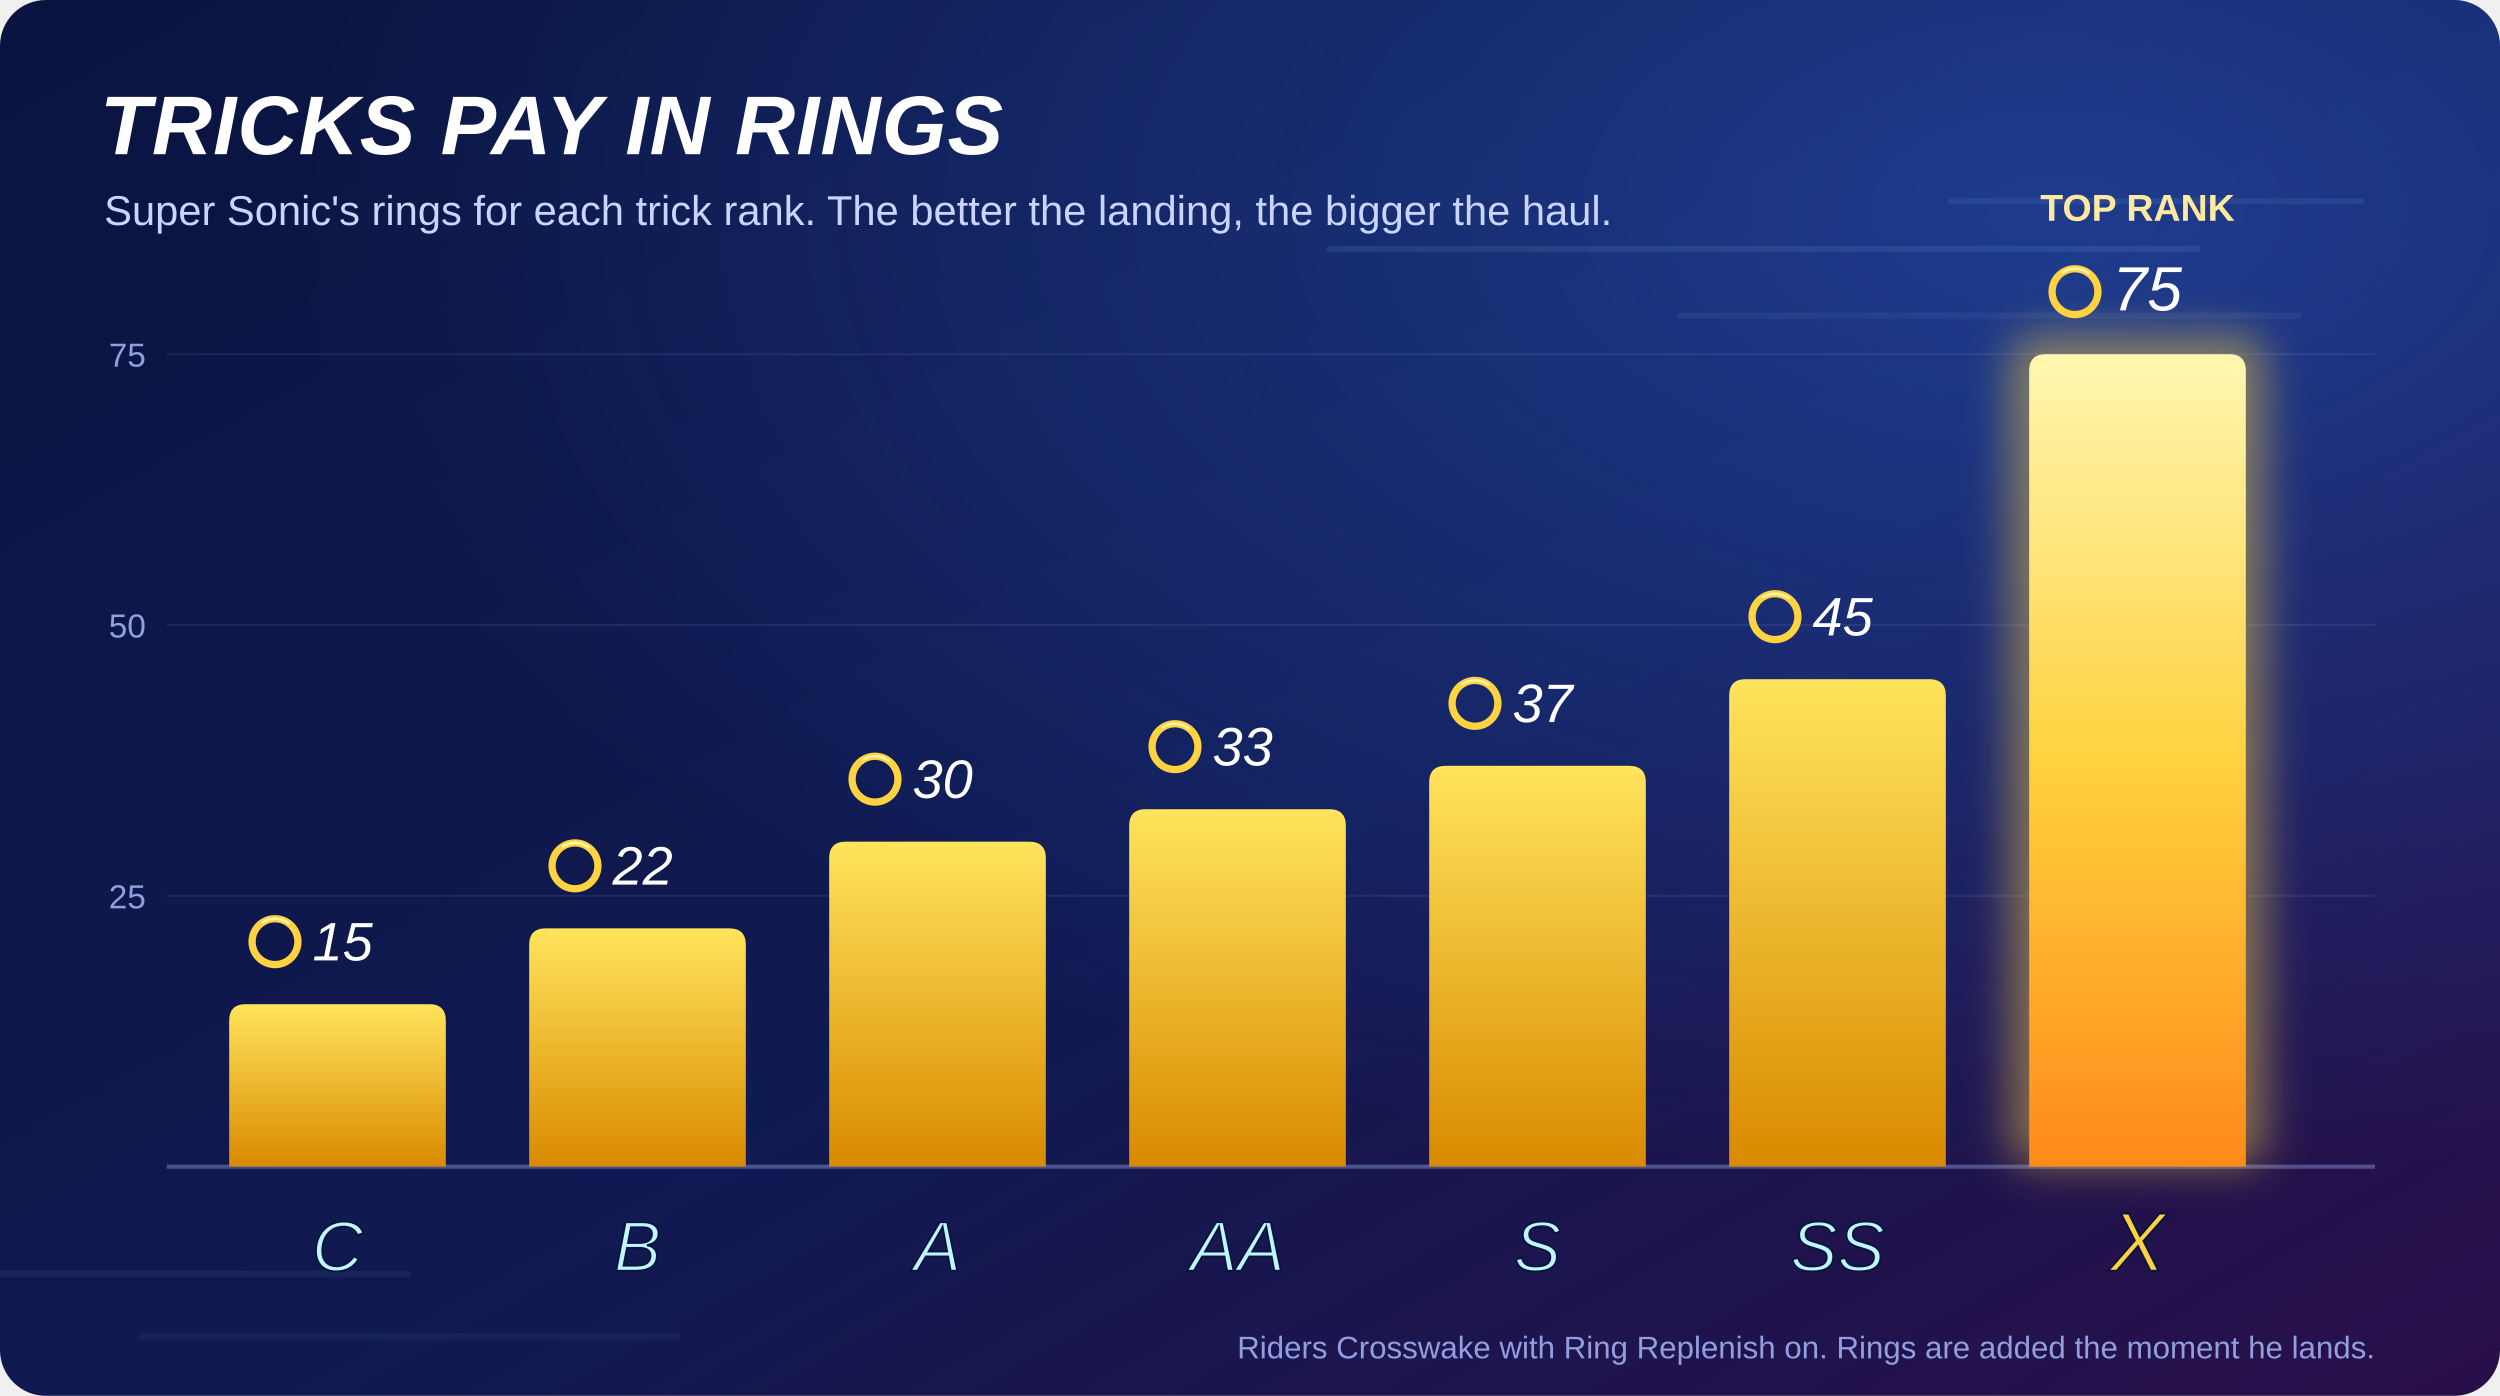
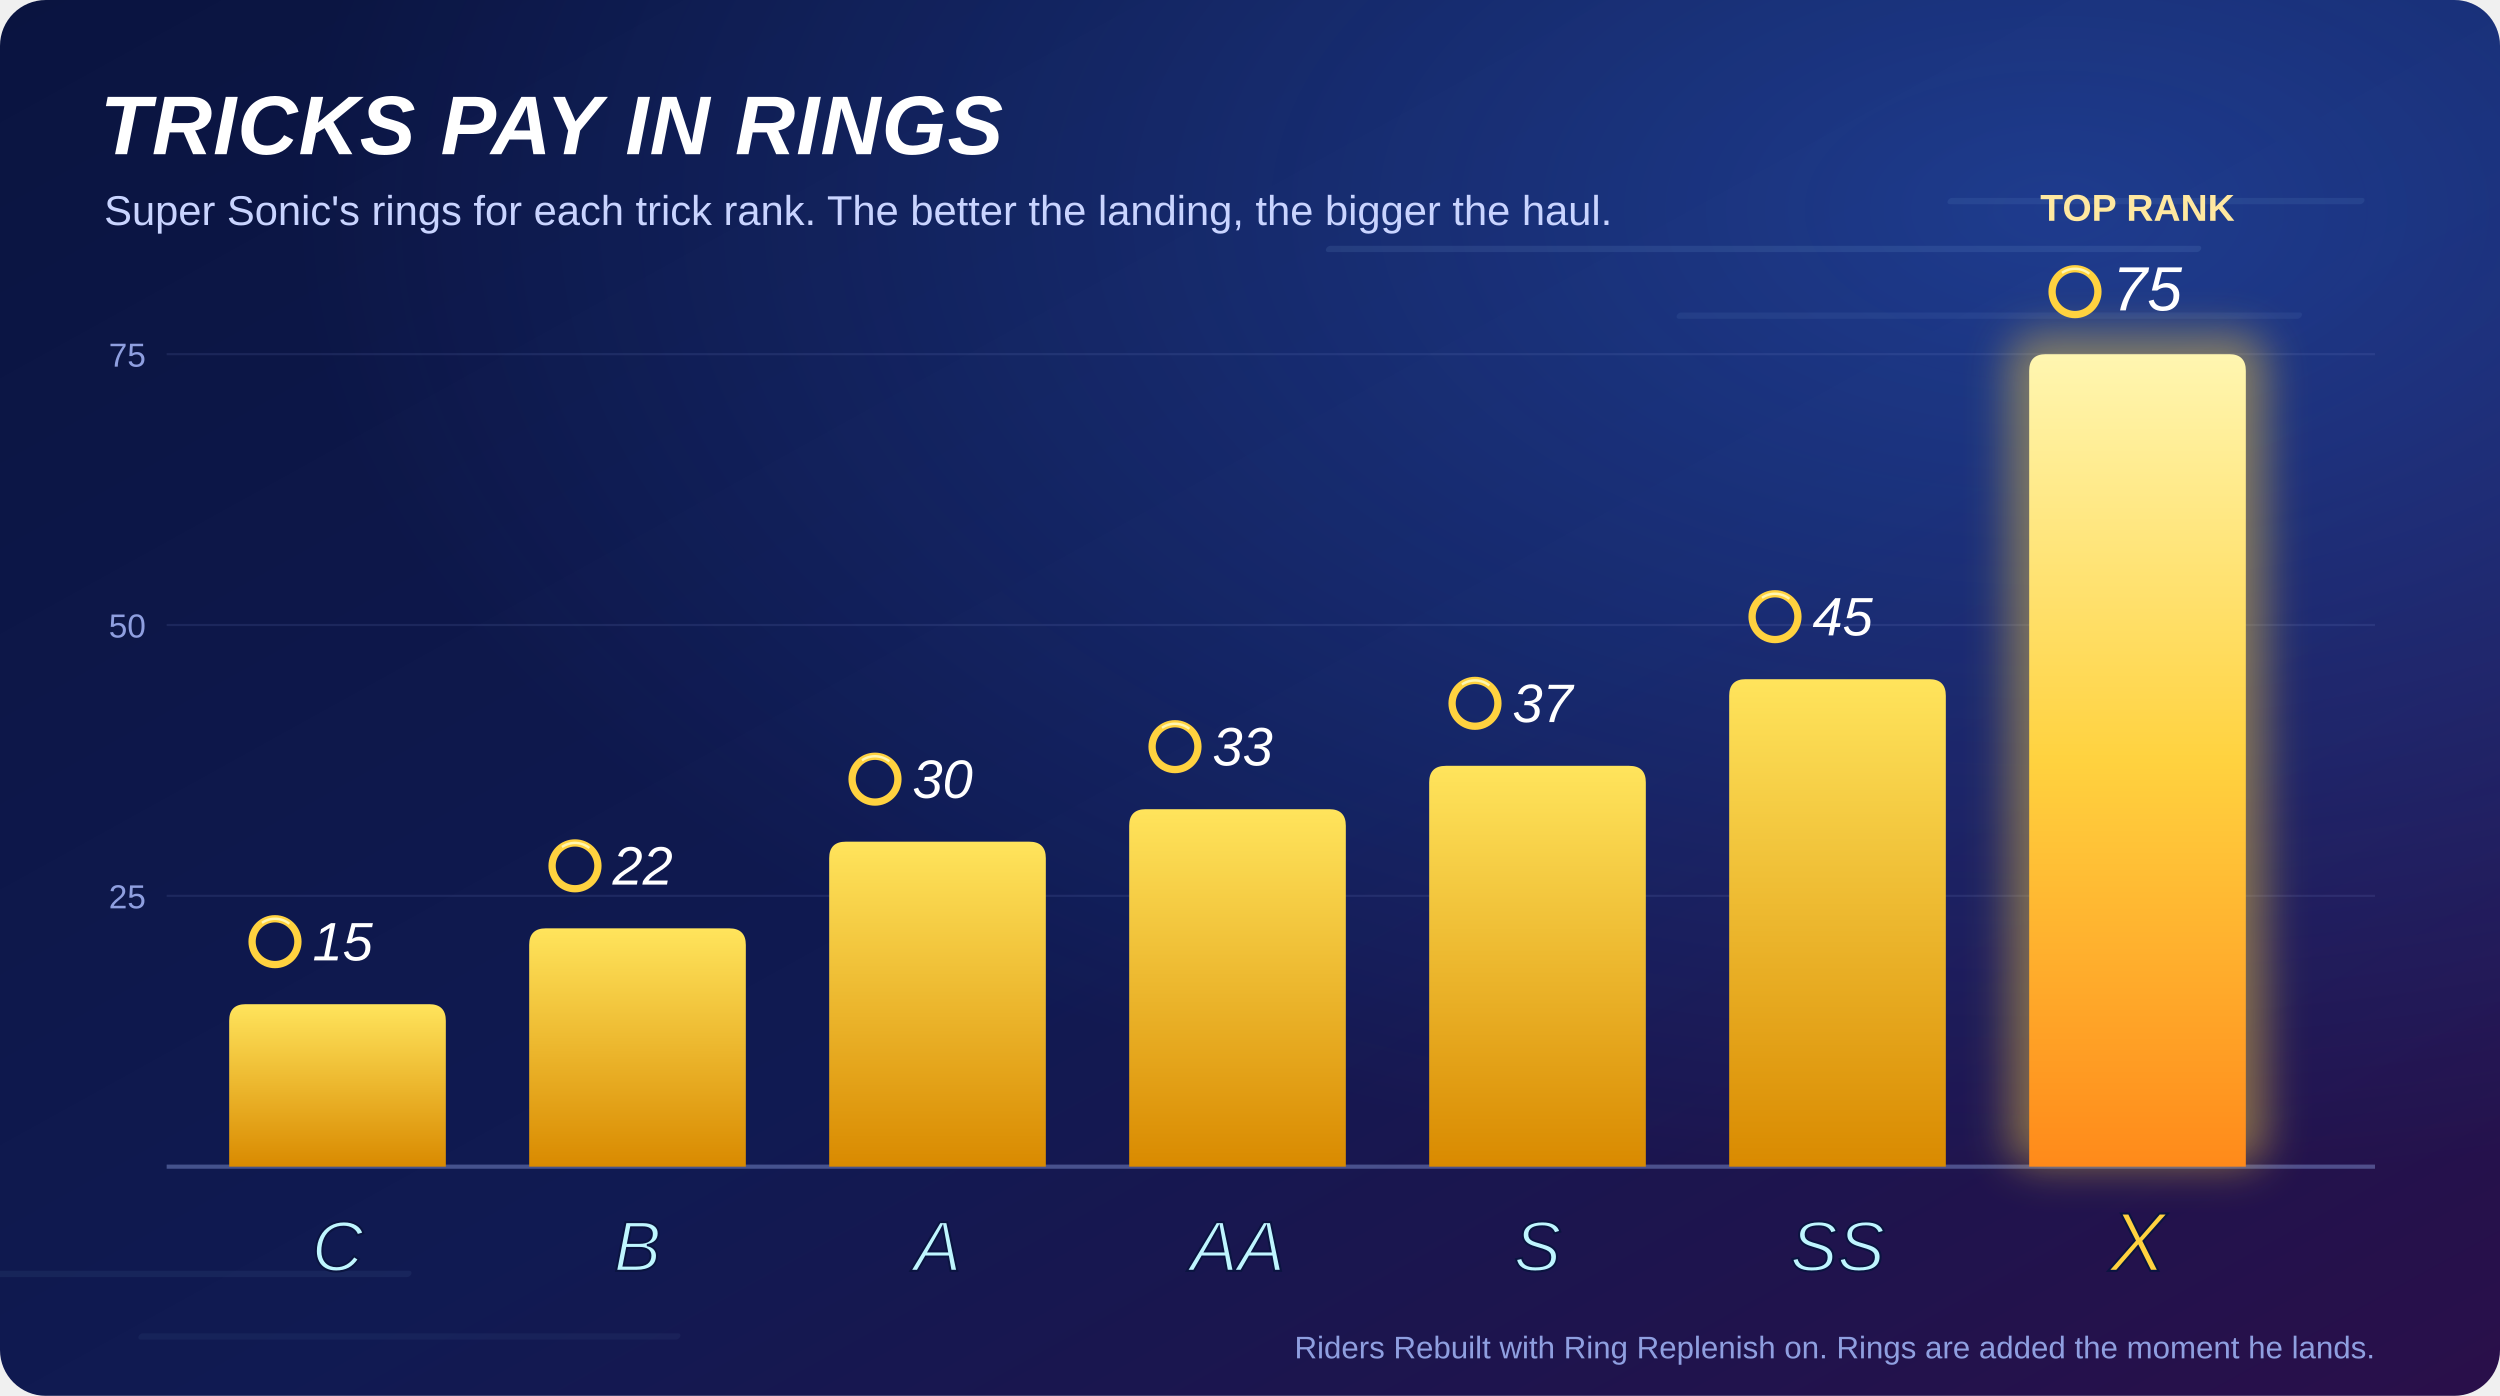
<svg xmlns="http://www.w3.org/2000/svg" width="1200" height="670" viewBox="0 0 1200 670" role="img" aria-label="TRICKS PAY IN RINGS. Super Sonic's rings for each trick rank. The better the landing, the bigger the haul.">
  <defs>
    <linearGradient id="bg" x1="0" y1="0" x2="1" y2="1">
      <stop offset="0" stop-color="#0a1440" />
      <stop offset="0.55" stop-color="#101a52" />
      <stop offset="1" stop-color="#2a0f4a" />
    </linearGradient>
    <radialGradient id="glow" cx="0.82" cy="0.15" r="0.7">
      <stop offset="0" stop-color="#3a7bff" stop-opacity="0.35" />
      <stop offset="1" stop-color="#3a7bff" stop-opacity="0" />
    </radialGradient>
    <linearGradient id="gold" x1="0" y1="0" x2="0" y2="1">
      <stop offset="0" stop-color="#ffe45c" />
      <stop offset="1" stop-color="#d98a00" />
    </linearGradient>
    <linearGradient id="goldx" x1="0" y1="0" x2="0" y2="1">
      <stop offset="0" stop-color="#fff6b0" />
      <stop offset="0.5" stop-color="#ffd23f" />
      <stop offset="1" stop-color="#ff8a1a" />
    </linearGradient>
    <filter id="soft" x="-40%" y="-40%" width="180%" height="180%">
      <feGaussianBlur stdDeviation="10" />
    </filter>
  </defs>
  <rect width="1200" height="670" rx="22" fill="url(#bg)" />
  <rect width="1200" height="670" rx="22" fill="url(#glow)" />
  <rect x="680" y="118" width="420" height="3" rx="1.5" fill="#9fd8ff" opacity="0.1" transform="skewX(-20)" />
  <rect x="860" y="150" width="300" height="3" rx="1.5" fill="#9fd8ff" opacity="0.07" transform="skewX(-20)" />
  <rect x="40" y="610" width="380" height="3" rx="1.5" fill="#9fd8ff" opacity="0.06" transform="skewX(-20)" />
  <rect x="300" y="640" width="260" height="3" rx="1.5" fill="#9fd8ff" opacity="0.05" transform="skewX(-20)" />
  <rect x="970" y="95" width="200" height="3" rx="1.5" fill="#9fd8ff" opacity="0.08" transform="skewX(-20)" />
  <text x="48" y="74" font-family="'Arial Black', 'Segoe UI Black', Impact, 'Helvetica Neue', Arial, sans-serif" font-size="40" font-style="italic" font-weight="900" fill="#ffffff" letter-spacing="0.5">TRICKS PAY IN RINGS</text>
  <text x="50" y="108" font-family="'Segoe UI', 'Helvetica Neue', Arial, sans-serif" font-size="20" fill="#c9d4ff">Super Sonic's rings for each trick rank. The better the landing, the bigger the haul.</text>
  <line x1="80" y1="560" x2="1140" y2="560" stroke="#8798d8" stroke-opacity="0.45" stroke-width="2" />
  <line x1="80" y1="430" x2="1140" y2="430" stroke="#8798d8" stroke-opacity="0.13" stroke-width="1" />
  <text x="70" y="436" text-anchor="end" font-family="'Segoe UI', 'Helvetica Neue', Arial, sans-serif" font-size="16" fill="#8f9fe0">25</text>
  <line x1="80" y1="300" x2="1140" y2="300" stroke="#8798d8" stroke-opacity="0.13" stroke-width="1" />
  <text x="70" y="306" text-anchor="end" font-family="'Segoe UI', 'Helvetica Neue', Arial, sans-serif" font-size="16" fill="#8f9fe0">50</text>
  <line x1="80" y1="170" x2="1140" y2="170" stroke="#8798d8" stroke-opacity="0.13" stroke-width="1" />
  <text x="70" y="176" text-anchor="end" font-family="'Segoe UI', 'Helvetica Neue', Arial, sans-serif" font-size="16" fill="#8f9fe0">75</text>
  <path d="M110,560 V490.0 Q110,482.0 118,482.0 H206 Q214,482.0 214,490.0 V560 Z" fill="url(#gold)" />
  <circle cx="132.0" cy="452.0" r="11" fill="none" stroke="#ffd23f" stroke-width="3.5" />
  <circle cx="132.0" cy="452.0" r="11" fill="none" stroke="#fff6b0" stroke-width="1.2" stroke-dasharray="13.2 55.0" transform="rotate(-120 132.0 452.0)" />
  <text x="150.0" y="461.0" font-family="'Arial Black', 'Segoe UI Black', Impact, 'Helvetica Neue', Arial, sans-serif" font-size="26" font-style="italic" fill="#ffffff">15</text>
  <text x="162.0" y="610" text-anchor="middle" font-family="'Arial Black', 'Segoe UI Black', Impact, 'Helvetica Neue', Arial, sans-serif" font-size="34" font-style="italic" fill="#bff6ff" stroke="#0a1440" stroke-width="1">C</text>
  <path d="M254,560 V453.6 Q254,445.6 262,445.6 H350 Q358,445.6 358,453.6 V560 Z" fill="url(#gold)" />
  <circle cx="276.0" cy="415.6" r="11" fill="none" stroke="#ffd23f" stroke-width="3.5" />
  <circle cx="276.0" cy="415.6" r="11" fill="none" stroke="#fff6b0" stroke-width="1.2" stroke-dasharray="13.2 55.0" transform="rotate(-120 276.0 415.6)" />
  <text x="294.0" y="424.6" font-family="'Arial Black', 'Segoe UI Black', Impact, 'Helvetica Neue', Arial, sans-serif" font-size="26" font-style="italic" fill="#ffffff">22</text>
  <text x="306.0" y="610" text-anchor="middle" font-family="'Arial Black', 'Segoe UI Black', Impact, 'Helvetica Neue', Arial, sans-serif" font-size="34" font-style="italic" fill="#bff6ff" stroke="#0a1440" stroke-width="1">B</text>
  <path d="M398,560 V412.0 Q398,404.0 406,404.0 H494 Q502,404.0 502,412.0 V560 Z" fill="url(#gold)" />
  <circle cx="420.0" cy="374.0" r="11" fill="none" stroke="#ffd23f" stroke-width="3.5" />
  <circle cx="420.0" cy="374.0" r="11" fill="none" stroke="#fff6b0" stroke-width="1.2" stroke-dasharray="13.2 55.0" transform="rotate(-120 420.0 374.0)" />
  <text x="438.0" y="383.0" font-family="'Arial Black', 'Segoe UI Black', Impact, 'Helvetica Neue', Arial, sans-serif" font-size="26" font-style="italic" fill="#ffffff">30</text>
  <text x="450.0" y="610" text-anchor="middle" font-family="'Arial Black', 'Segoe UI Black', Impact, 'Helvetica Neue', Arial, sans-serif" font-size="34" font-style="italic" fill="#bff6ff" stroke="#0a1440" stroke-width="1">A</text>
  <path d="M542,560 V396.4 Q542,388.4 550,388.4 H638 Q646,388.4 646,396.4 V560 Z" fill="url(#gold)" />
  <circle cx="564.0" cy="358.4" r="11" fill="none" stroke="#ffd23f" stroke-width="3.5" />
  <circle cx="564.0" cy="358.4" r="11" fill="none" stroke="#fff6b0" stroke-width="1.2" stroke-dasharray="13.2 55.0" transform="rotate(-120 564.0 358.4)" />
  <text x="582.0" y="367.4" font-family="'Arial Black', 'Segoe UI Black', Impact, 'Helvetica Neue', Arial, sans-serif" font-size="26" font-style="italic" fill="#ffffff">33</text>
  <text x="594.0" y="610" text-anchor="middle" font-family="'Arial Black', 'Segoe UI Black', Impact, 'Helvetica Neue', Arial, sans-serif" font-size="34" font-style="italic" fill="#bff6ff" stroke="#0a1440" stroke-width="1">AA</text>
  <path d="M686,560 V375.6 Q686,367.6 694,367.6 H782 Q790,367.6 790,375.6 V560 Z" fill="url(#gold)" />
  <circle cx="708.0" cy="337.6" r="11" fill="none" stroke="#ffd23f" stroke-width="3.5" />
  <circle cx="708.0" cy="337.6" r="11" fill="none" stroke="#fff6b0" stroke-width="1.2" stroke-dasharray="13.2 55.0" transform="rotate(-120 708.0 337.6)" />
  <text x="726.0" y="346.6" font-family="'Arial Black', 'Segoe UI Black', Impact, 'Helvetica Neue', Arial, sans-serif" font-size="26" font-style="italic" fill="#ffffff">37</text>
  <text x="738.0" y="610" text-anchor="middle" font-family="'Arial Black', 'Segoe UI Black', Impact, 'Helvetica Neue', Arial, sans-serif" font-size="34" font-style="italic" fill="#bff6ff" stroke="#0a1440" stroke-width="1">S</text>
  <path d="M830,560 V334.0 Q830,326.0 838,326.0 H926 Q934,326.0 934,334.0 V560 Z" fill="url(#gold)" />
  <circle cx="852.0" cy="296.0" r="11" fill="none" stroke="#ffd23f" stroke-width="3.5" />
  <circle cx="852.0" cy="296.0" r="11" fill="none" stroke="#fff6b0" stroke-width="1.2" stroke-dasharray="13.2 55.0" transform="rotate(-120 852.0 296.0)" />
  <text x="870.0" y="305.0" font-family="'Arial Black', 'Segoe UI Black', Impact, 'Helvetica Neue', Arial, sans-serif" font-size="26" font-style="italic" fill="#ffffff">45</text>
  <text x="882.0" y="610" text-anchor="middle" font-family="'Arial Black', 'Segoe UI Black', Impact, 'Helvetica Neue', Arial, sans-serif" font-size="34" font-style="italic" fill="#bff6ff" stroke="#0a1440" stroke-width="1">SS</text>
  <rect x="964" y="160.0" width="124" height="400.0" rx="14" fill="#ffd23f" opacity="0.45" filter="url(#soft)" />
  <path d="M974,560 V178.0 Q974,170.0 982,170.0 H1070 Q1078,170.0 1078,178.0 V560 Z" fill="url(#goldx)" />
  <circle cx="996.0" cy="140.0" r="11" fill="none" stroke="#ffd23f" stroke-width="3.5" />
  <circle cx="996.0" cy="140.0" r="11" fill="none" stroke="#fff6b0" stroke-width="1.2" stroke-dasharray="13.2 55.0" transform="rotate(-120 996.0 140.0)" />
  <text x="1014.0" y="149.0" font-family="'Arial Black', 'Segoe UI Black', Impact, 'Helvetica Neue', Arial, sans-serif" font-size="30" font-style="italic" fill="#ffffff">75</text>
  <text x="1026.0" y="610" text-anchor="middle" font-family="'Arial Black', 'Segoe UI Black', Impact, 'Helvetica Neue', Arial, sans-serif" font-size="40" font-style="italic" fill="#ffd23f" stroke="#0a1440" stroke-width="1">X</text>
  <text x="1026.0" y="106.0" text-anchor="middle" font-family="'Segoe UI', 'Helvetica Neue', Arial, sans-serif" font-size="18" font-weight="700" fill="#ffe8a0">TOP RANK</text>
-   <text x="1140" y="652" text-anchor="end" font-family="'Segoe UI', 'Helvetica Neue', Arial, sans-serif" font-size="15" fill="#8f9fe0">Riders Crosswake with Ring Replenish on. Rings are added the moment he lands.</text>
+   <text x="1140" y="652" text-anchor="end" font-family="'Segoe UI', 'Helvetica Neue', Arial, sans-serif" font-size="15" fill="#8f9fe0">Riders Rebuilt with Ring Replenish on. Rings are added the moment he lands.</text>
</svg>
